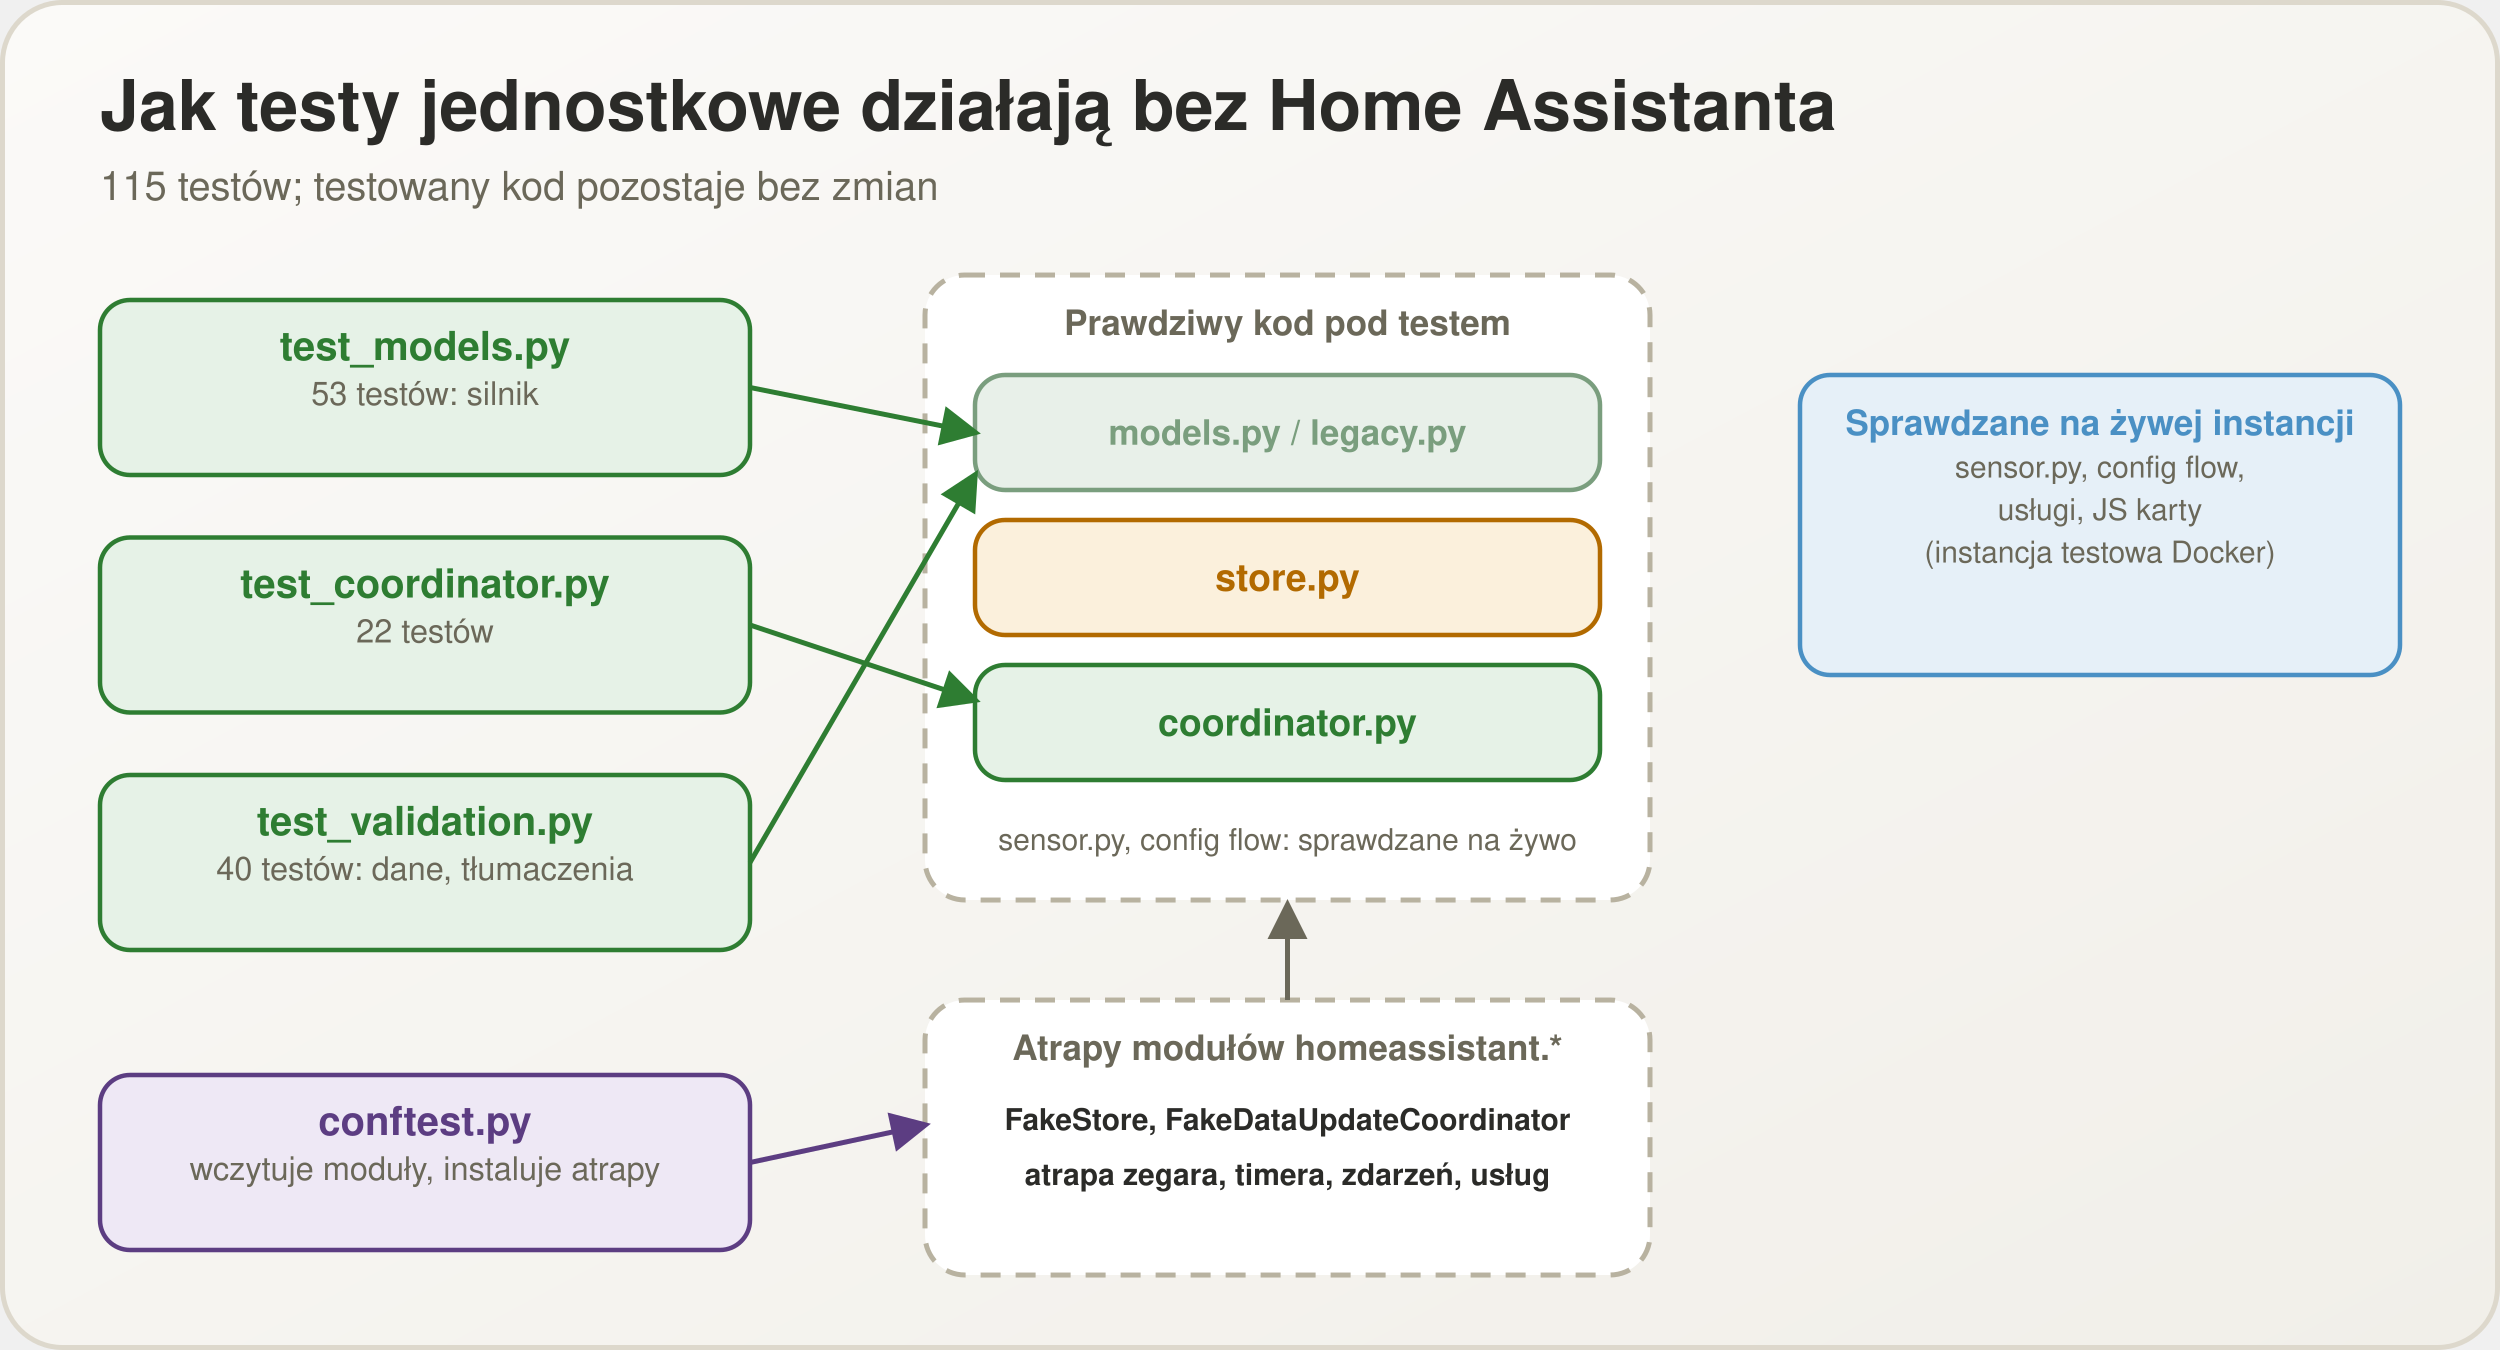
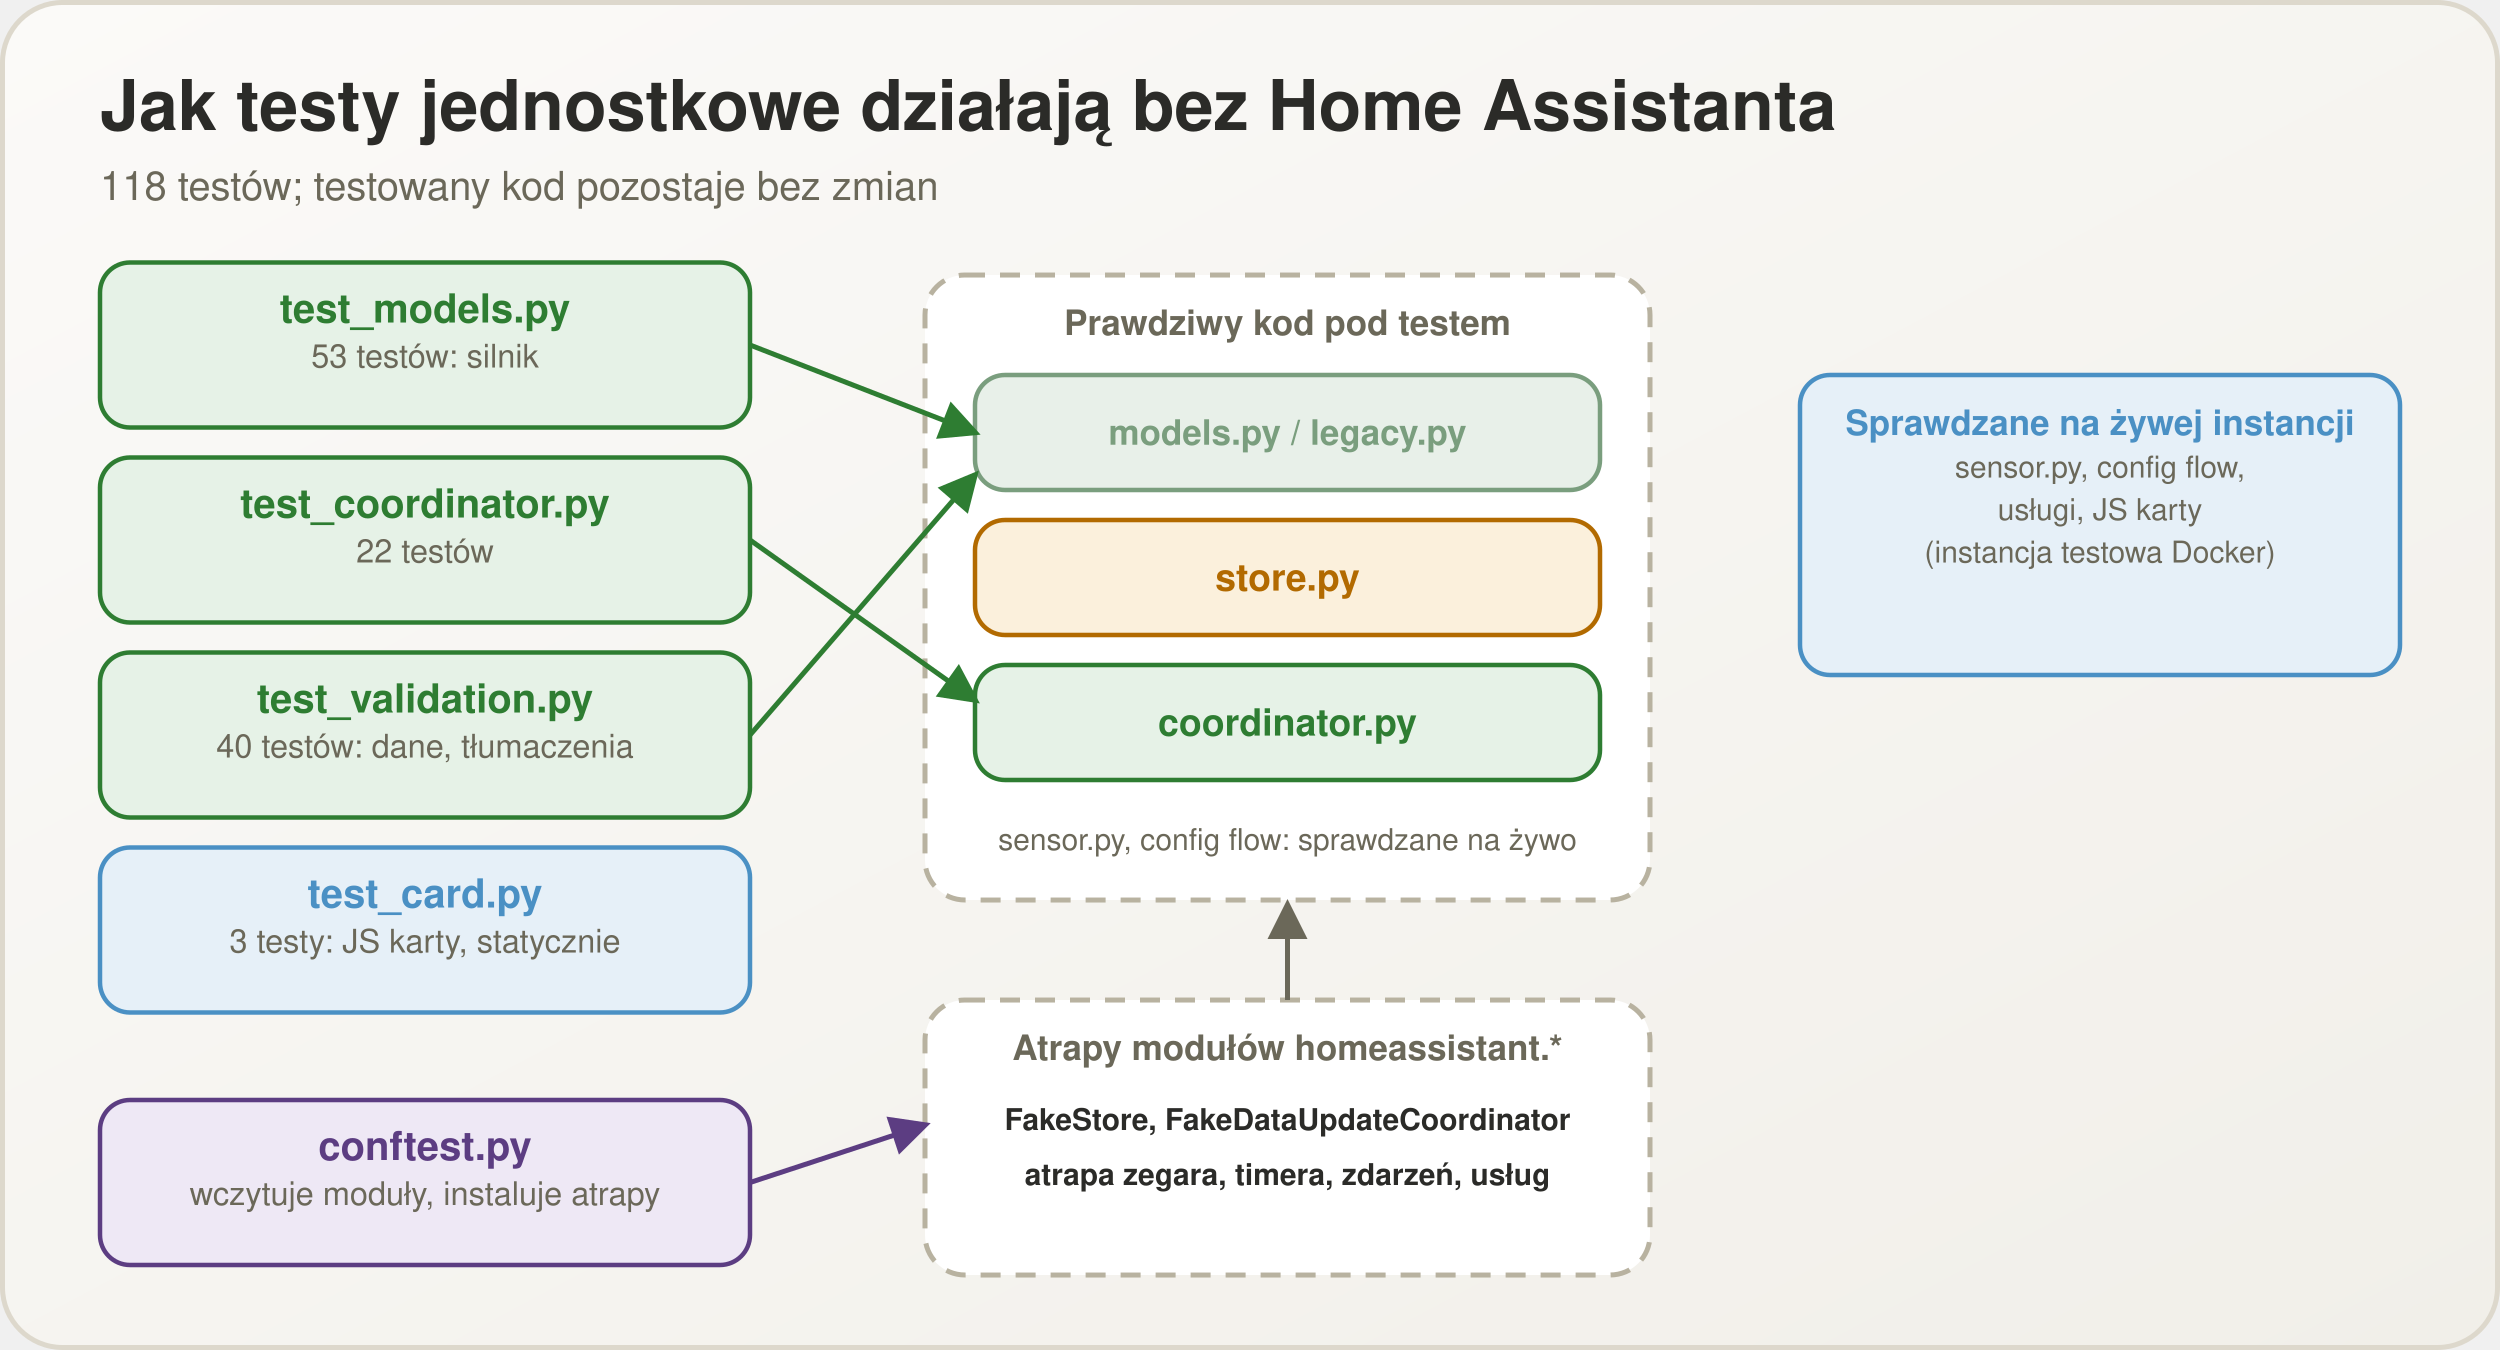
<svg xmlns="http://www.w3.org/2000/svg" viewBox="0 0 1000 540" width="1000" height="540">
  <defs>
    <linearGradient id="bg" x1="0" y1="0" x2="1" y2="1">
      <stop offset="0" stop-color="#fbfaf8" />
      <stop offset="1" stop-color="#f1efe9" />
    </linearGradient>
    <marker id="m2e7d32" viewBox="0 0 10 10" refX="8.5" refY="5" markerWidth="8" markerHeight="8" orient="auto-start-reverse">
      <path d="M0,0 L10,5 L0,10 z" fill="#2e7d32" />
    </marker>
    <marker id="m5c3d82" viewBox="0 0 10 10" refX="8.5" refY="5" markerWidth="8" markerHeight="8" orient="auto-start-reverse">
      <path d="M0,0 L10,5 L0,10 z" fill="#5c3d82" />
    </marker>
    <marker id="m6b6859" viewBox="0 0 10 10" refX="8.5" refY="5" markerWidth="8" markerHeight="8" orient="auto-start-reverse">
      <path d="M0,0 L10,5 L0,10 z" fill="#6b6859" />
    </marker>
  </defs>
  <rect x="1" y="1" width="998" height="538" rx="24" fill="url(#bg)" stroke="#ddd8cc" stroke-width="2" />
  <text x="40" y="52" font-family="Segoe UI, Helvetica, Arial, sans-serif" font-size="28" font-weight="700" fill="#2b2b28" text-anchor="start">Jak testy jednostkowe działają bez Home Assistanta</text>
-   <text x="40" y="80" font-family="Segoe UI, Helvetica, Arial, sans-serif" font-size="16" font-weight="400" fill="#6b6859" text-anchor="start">115 testów; testowany kod pozostaje bez zmian</text>
-   <rect x="40" y="120" width="260" height="70" rx="12" fill="#e6f2e7" stroke="#2e7d32" stroke-width="1.8" />
-   <text x="170.0" y="144" font-family="Segoe UI, Helvetica, Arial, sans-serif" font-size="16" font-weight="700" fill="#2e7d32" text-anchor="middle">test_models.py</text>
-   <text x="170.0" y="162" font-family="Segoe UI, Helvetica, Arial, sans-serif" font-size="13" font-weight="400" fill="#6b6859" text-anchor="middle">53 testów: silnik</text>
-   <rect x="40" y="215" width="260" height="70" rx="12" fill="#e6f2e7" stroke="#2e7d32" stroke-width="1.8" />
-   <text x="170.0" y="239" font-family="Segoe UI, Helvetica, Arial, sans-serif" font-size="16" font-weight="700" fill="#2e7d32" text-anchor="middle">test_coordinator.py</text>
-   <text x="170.0" y="257" font-family="Segoe UI, Helvetica, Arial, sans-serif" font-size="13" font-weight="400" fill="#6b6859" text-anchor="middle">22 testów</text>
-   <rect x="40" y="310" width="260" height="70" rx="12" fill="#e6f2e7" stroke="#2e7d32" stroke-width="1.8" />
-   <text x="170.0" y="334" font-family="Segoe UI, Helvetica, Arial, sans-serif" font-size="16" font-weight="700" fill="#2e7d32" text-anchor="middle">test_validation.py</text>
-   <text x="170.0" y="352" font-family="Segoe UI, Helvetica, Arial, sans-serif" font-size="13" font-weight="400" fill="#6b6859" text-anchor="middle">40 testów: dane, tłumaczenia</text>
-   <rect x="40" y="430" width="260" height="70" rx="12" fill="#eee8f5" stroke="#5c3d82" stroke-width="1.8" />
-   <text x="170.0" y="454" font-family="Segoe UI, Helvetica, Arial, sans-serif" font-size="16" font-weight="700" fill="#5c3d82" text-anchor="middle">conftest.py</text>
-   <text x="170.0" y="472" font-family="Segoe UI, Helvetica, Arial, sans-serif" font-size="13" font-weight="400" fill="#6b6859" text-anchor="middle">wczytuje moduły, instaluje atrapy</text>
+   <text x="40" y="80" font-family="Segoe UI, Helvetica, Arial, sans-serif" font-size="16" font-weight="400" fill="#6b6859" text-anchor="start">118 testów; testowany kod pozostaje bez zmian</text>
+   <rect x="40" y="105" width="260" height="66" rx="12" fill="#e6f2e7" stroke="#2e7d32" stroke-width="1.8" />
+   <text x="170.0" y="129" font-family="Segoe UI, Helvetica, Arial, sans-serif" font-size="16" font-weight="700" fill="#2e7d32" text-anchor="middle">test_models.py</text>
+   <text x="170.0" y="147" font-family="Segoe UI, Helvetica, Arial, sans-serif" font-size="13" font-weight="400" fill="#6b6859" text-anchor="middle">53 testów: silnik</text>
+   <rect x="40" y="183" width="260" height="66" rx="12" fill="#e6f2e7" stroke="#2e7d32" stroke-width="1.8" />
+   <text x="170.0" y="207" font-family="Segoe UI, Helvetica, Arial, sans-serif" font-size="16" font-weight="700" fill="#2e7d32" text-anchor="middle">test_coordinator.py</text>
+   <text x="170.0" y="225" font-family="Segoe UI, Helvetica, Arial, sans-serif" font-size="13" font-weight="400" fill="#6b6859" text-anchor="middle">22 testów</text>
+   <rect x="40" y="261" width="260" height="66" rx="12" fill="#e6f2e7" stroke="#2e7d32" stroke-width="1.8" />
+   <text x="170.0" y="285" font-family="Segoe UI, Helvetica, Arial, sans-serif" font-size="16" font-weight="700" fill="#2e7d32" text-anchor="middle">test_validation.py</text>
+   <text x="170.0" y="303" font-family="Segoe UI, Helvetica, Arial, sans-serif" font-size="13" font-weight="400" fill="#6b6859" text-anchor="middle">40 testów: dane, tłumaczenia</text>
+   <rect x="40" y="339" width="260" height="66" rx="12" fill="#e6f0f8" stroke="#4a90c4" stroke-width="1.8" />
+   <text x="170.0" y="363" font-family="Segoe UI, Helvetica, Arial, sans-serif" font-size="16" font-weight="700" fill="#4a90c4" text-anchor="middle">test_card.py</text>
+   <text x="170.0" y="381" font-family="Segoe UI, Helvetica, Arial, sans-serif" font-size="13" font-weight="400" fill="#6b6859" text-anchor="middle">3 testy: JS karty, statycznie</text>
+   <rect x="40" y="440" width="260" height="66" rx="12" fill="#eee8f5" stroke="#5c3d82" stroke-width="1.8" />
+   <text x="170.0" y="464" font-family="Segoe UI, Helvetica, Arial, sans-serif" font-size="16" font-weight="700" fill="#5c3d82" text-anchor="middle">conftest.py</text>
+   <text x="170.0" y="482" font-family="Segoe UI, Helvetica, Arial, sans-serif" font-size="13" font-weight="400" fill="#6b6859" text-anchor="middle">wczytuje moduły, instaluje atrapy</text>
  <rect x="370" y="110" width="290" height="250" rx="16" fill="#ffffff" stroke="#b8b2a0" stroke-width="2" stroke-dasharray="8 6" />
  <text x="515" y="134" font-family="Segoe UI, Helvetica, Arial, sans-serif" font-size="14" font-weight="700" fill="#6b6859" text-anchor="middle">Prawdziwy kod pod testem</text>
  <rect x="390" y="150" width="250" height="46" rx="12" fill="#e8f0e9" stroke="#7a9e7e" stroke-width="1.8" />
  <text x="515.0" y="177.9" font-family="Segoe UI, Helvetica, Arial, sans-serif" font-size="14" font-weight="700" fill="#7a9e7e" text-anchor="middle">models.py / legacy.py</text>
  <rect x="390" y="208" width="250" height="46" rx="12" fill="#fbf0dc" stroke="#b26a00" stroke-width="1.8" />
  <text x="515.0" y="236.25" font-family="Segoe UI, Helvetica, Arial, sans-serif" font-size="15" font-weight="700" fill="#b26a00" text-anchor="middle">store.py</text>
  <rect x="390" y="266" width="250" height="46" rx="12" fill="#e6f2e7" stroke="#2e7d32" stroke-width="1.8" />
  <text x="515.0" y="294.25" font-family="Segoe UI, Helvetica, Arial, sans-serif" font-size="15" font-weight="700" fill="#2e7d32" text-anchor="middle">coordinator.py</text>
  <text x="515" y="340" font-family="Segoe UI, Helvetica, Arial, sans-serif" font-size="12" font-weight="400" fill="#6b6859" text-anchor="middle">sensor.py, config flow: sprawdzane na żywo</text>
  <rect x="370" y="400" width="290" height="110" rx="16" fill="#ffffff" stroke="#b8b2a0" stroke-width="2" stroke-dasharray="8 6" />
  <text x="515" y="424" font-family="Segoe UI, Helvetica, Arial, sans-serif" font-size="14" font-weight="700" fill="#6b6859" text-anchor="middle">Atrapy modułów homeassistant.*</text>
  <text x="515" y="452" font-family="Segoe UI, Helvetica, Arial, sans-serif" font-size="12" font-weight="600" fill="#2b2b28" text-anchor="middle">FakeStore, FakeDataUpdateCoordinator</text>
  <text x="515" y="474" font-family="Segoe UI, Helvetica, Arial, sans-serif" font-size="12" font-weight="600" fill="#2b2b28" text-anchor="middle">atrapa zegara, timera, zdarzeń, usług</text>
-   <line x1="300" y1="155" x2="390" y2="173" stroke="#2e7d32" stroke-width="2" marker-end="url(#m2e7d32)" />
-   <line x1="300" y1="250" x2="390" y2="280" stroke="#2e7d32" stroke-width="2" marker-end="url(#m2e7d32)" />
-   <line x1="300" y1="345" x2="390" y2="190" stroke="#2e7d32" stroke-width="2" marker-end="url(#m2e7d32)" />
-   <line x1="300" y1="465" x2="370" y2="450" stroke="#5c3d82" stroke-width="2" marker-end="url(#m5c3d82)" />
+   <line x1="300" y1="138" x2="390" y2="173" stroke="#2e7d32" stroke-width="2" marker-end="url(#m2e7d32)" />
+   <line x1="300" y1="216" x2="390" y2="280" stroke="#2e7d32" stroke-width="2" marker-end="url(#m2e7d32)" />
+   <line x1="300" y1="294" x2="390" y2="190" stroke="#2e7d32" stroke-width="2" marker-end="url(#m2e7d32)" />
+   <line x1="300" y1="473" x2="370" y2="450" stroke="#5c3d82" stroke-width="2" marker-end="url(#m5c3d82)" />
  <line x1="515" y1="400" x2="515" y2="362" stroke="#6b6859" stroke-width="2" marker-end="url(#m6b6859)" />
  <rect x="720" y="150" width="240" height="120" rx="12" fill="#e6f0f8" stroke="#4a90c4" stroke-width="1.8" />
  <text x="840.0" y="174" font-family="Segoe UI, Helvetica, Arial, sans-serif" font-size="14" font-weight="700" fill="#4a90c4" text-anchor="middle">Sprawdzane na żywej instancji</text>
  <text x="840.0" y="191" font-family="Segoe UI, Helvetica, Arial, sans-serif" font-size="12" font-weight="400" fill="#6b6859" text-anchor="middle">sensor.py, config flow,</text>
  <text x="840.0" y="208" font-family="Segoe UI, Helvetica, Arial, sans-serif" font-size="12" font-weight="400" fill="#6b6859" text-anchor="middle">usługi, JS karty</text>
  <text x="840.0" y="225" font-family="Segoe UI, Helvetica, Arial, sans-serif" font-size="12" font-weight="400" fill="#6b6859" text-anchor="middle">(instancja testowa Docker)</text>
</svg>
